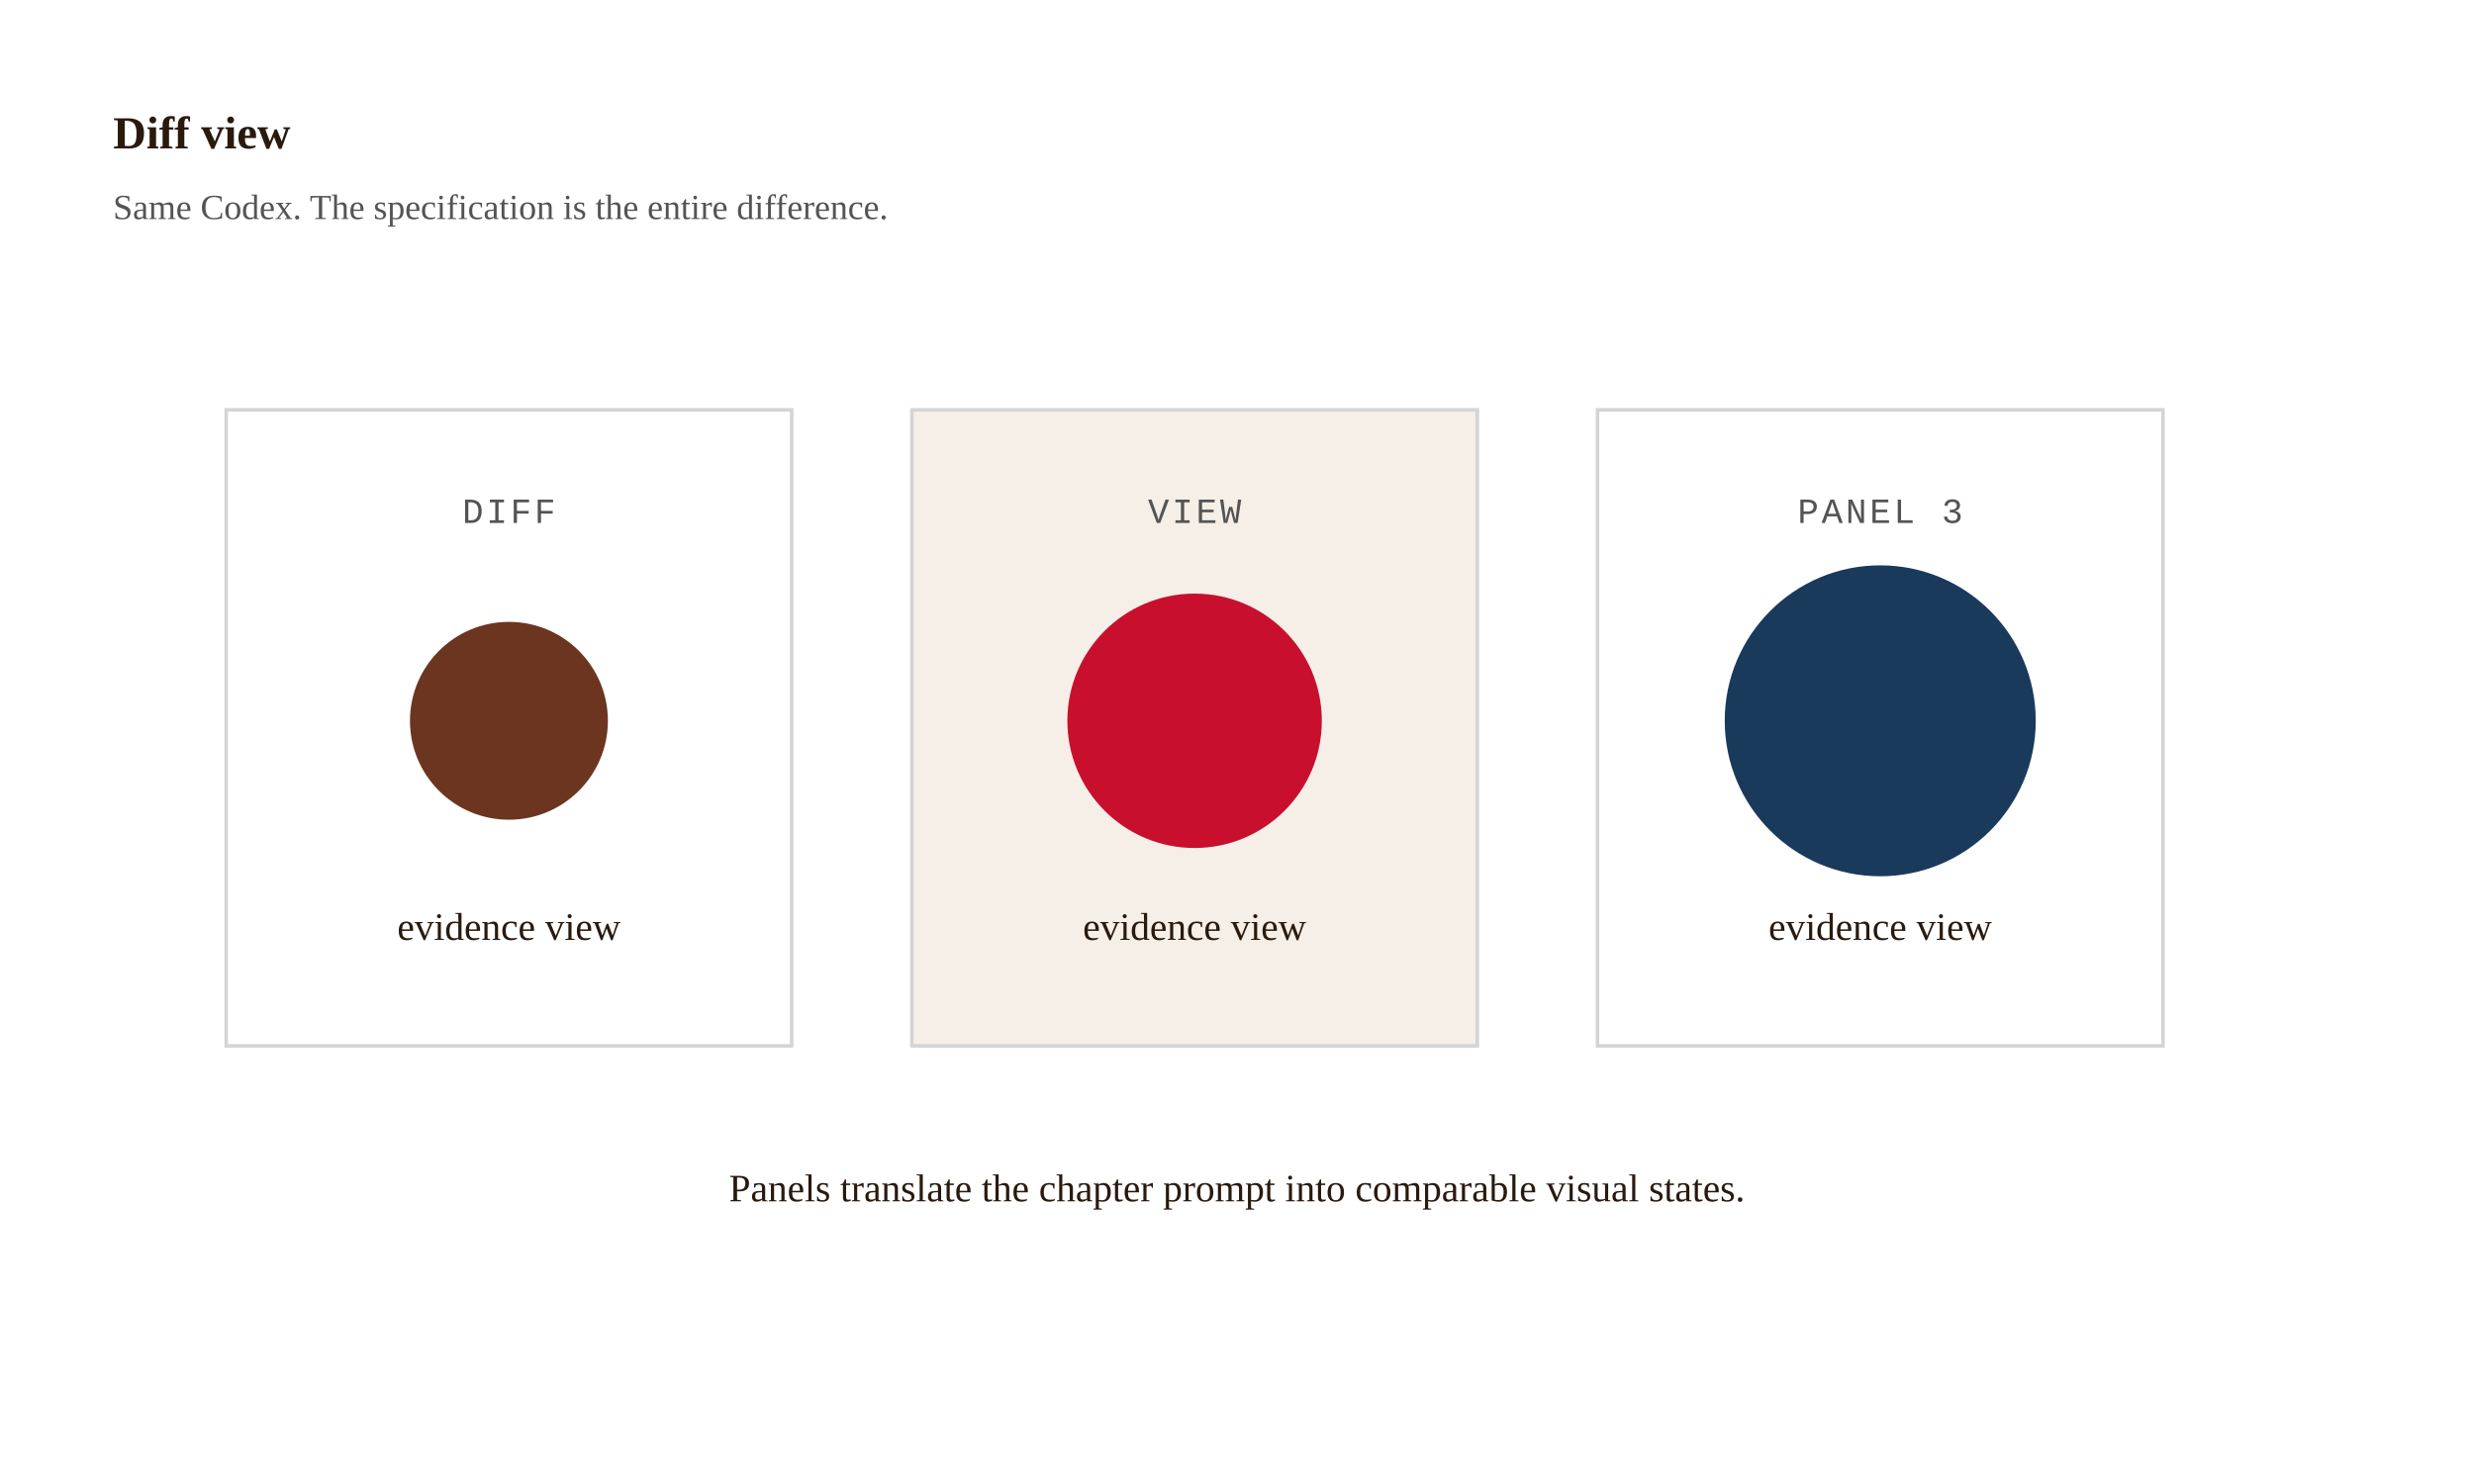
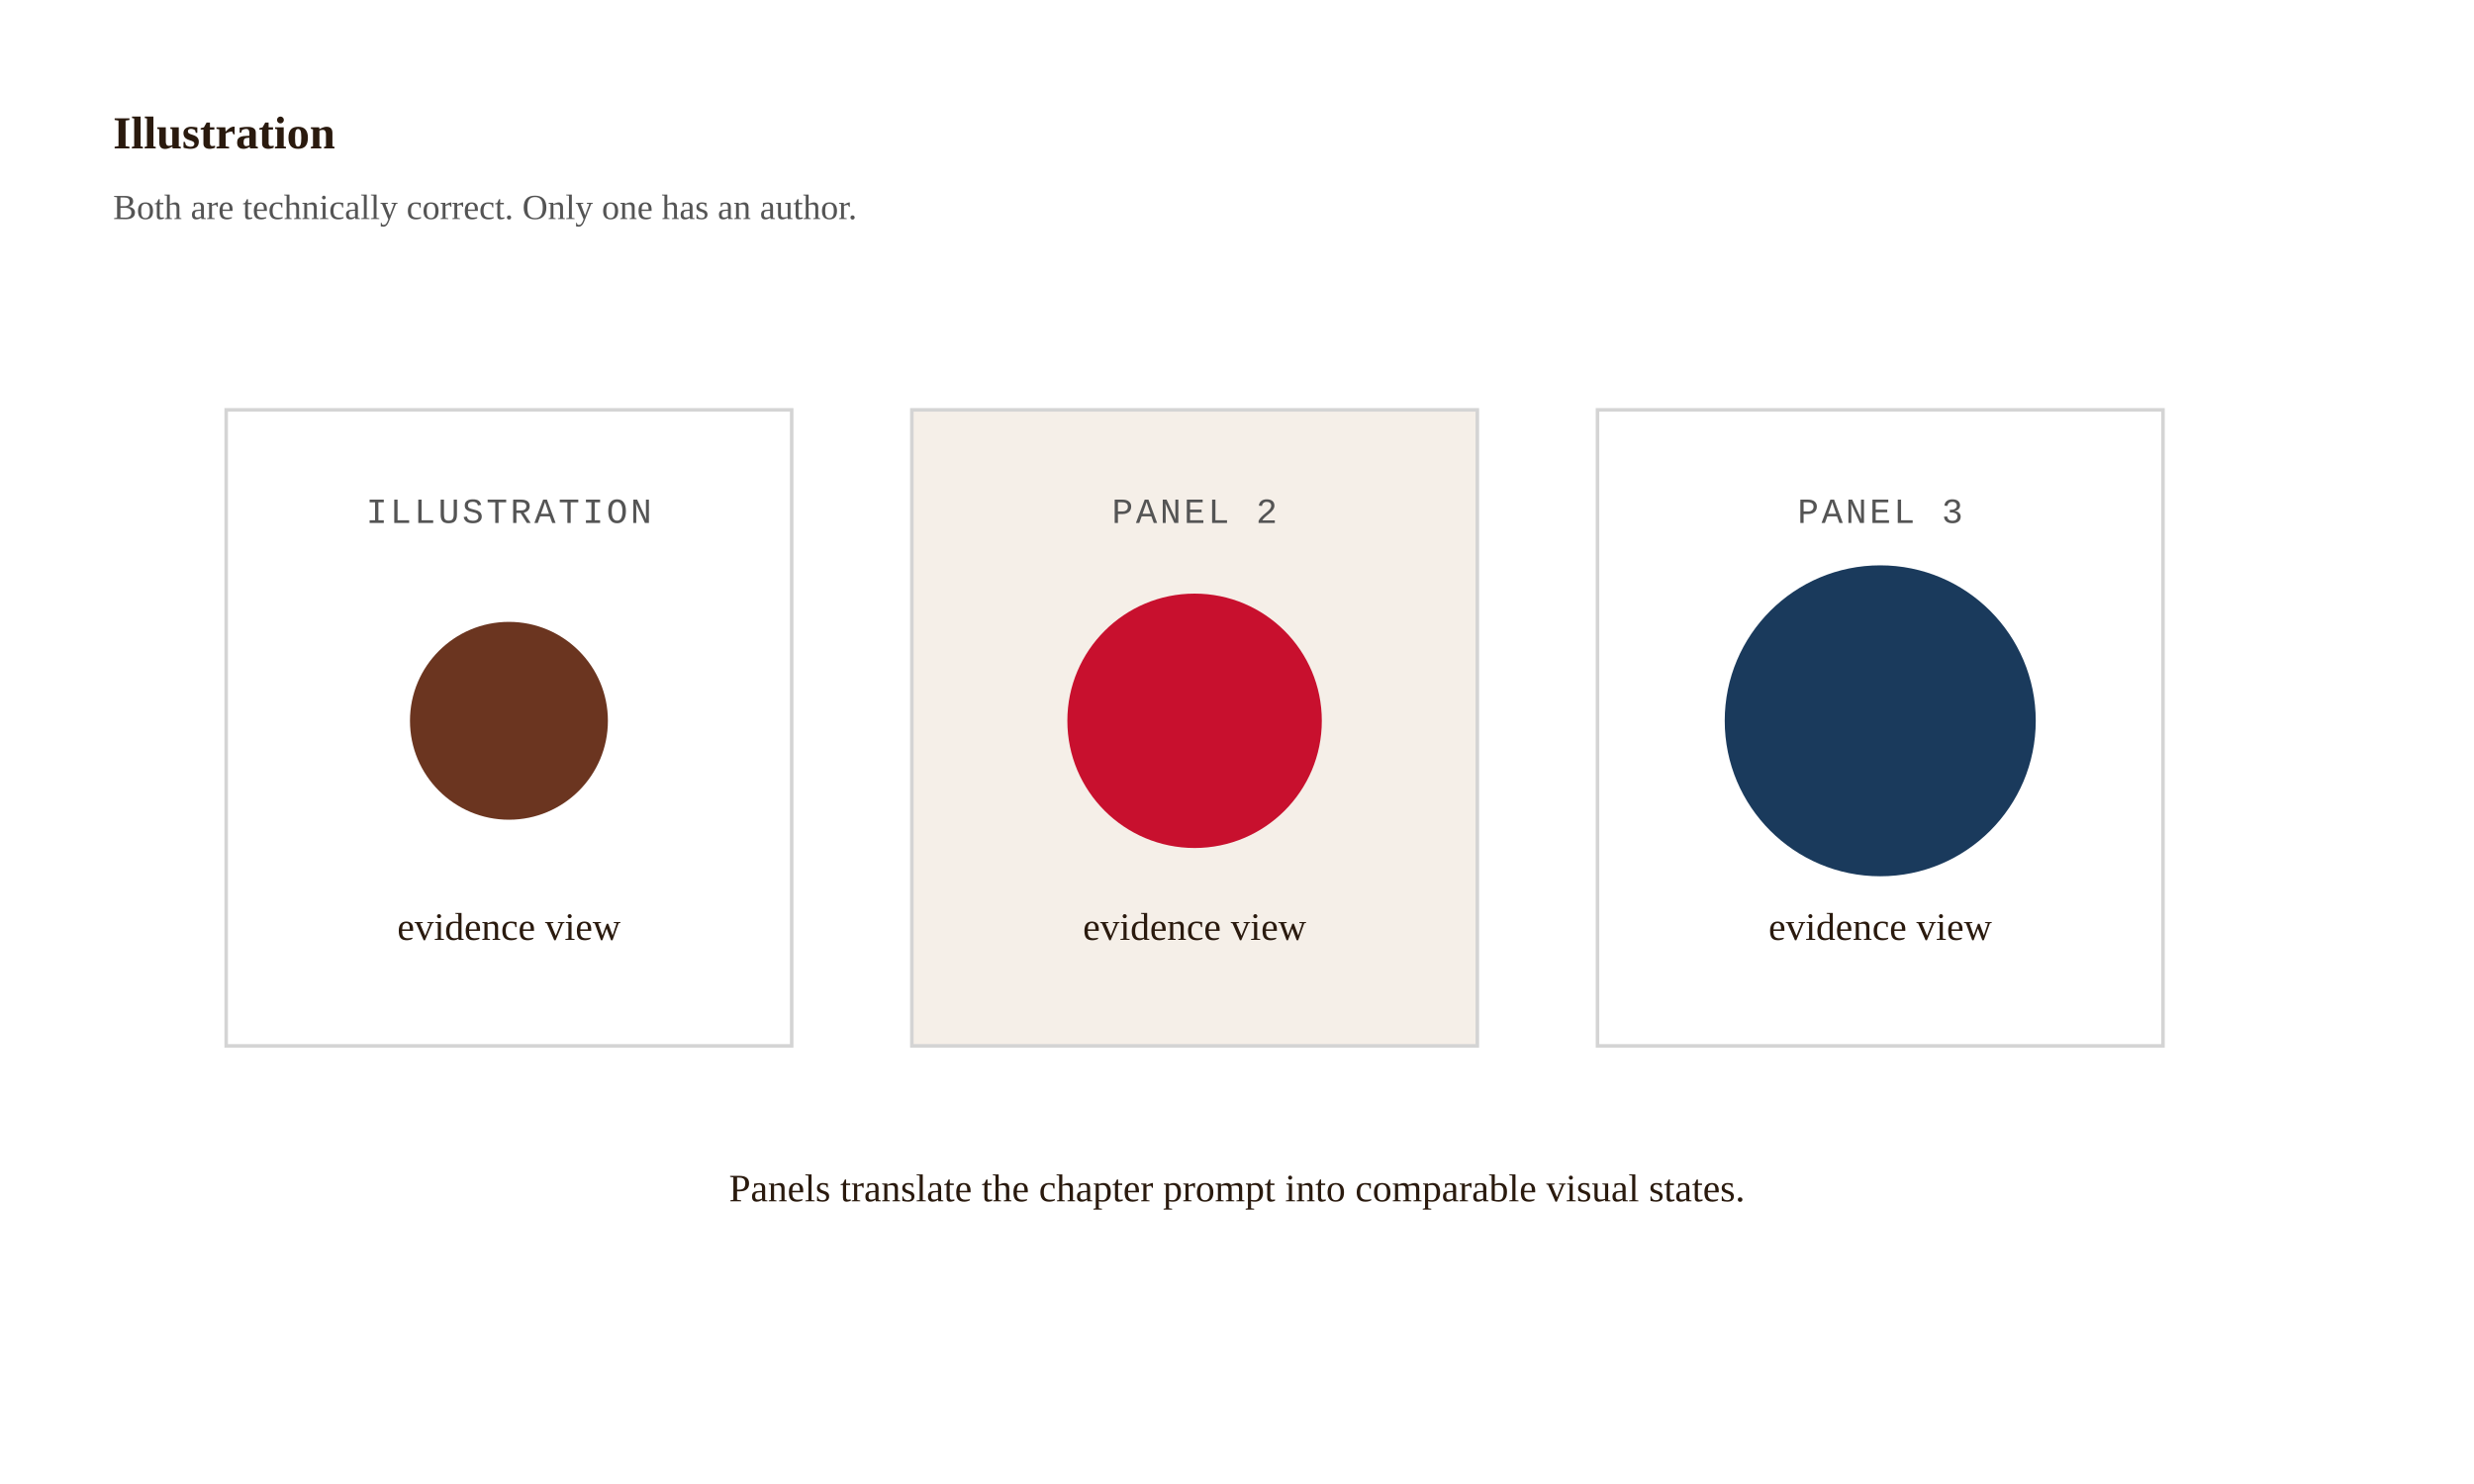
<svg xmlns="http://www.w3.org/2000/svg" viewBox="0 0 700 420" role="img" aria-labelledby="title desc">
  <defs>
    <marker id="arrow" markerWidth="8" markerHeight="6" refX="7" refY="3" orient="auto">
      <polygon points="0 0, 8 3, 0 6" fill="#2a1a0e" />
    </marker>
  </defs>
  <rect x="0" y="0" width="700" height="420" fill="#FFFFFF" />
-   <text x="32" y="42" font-family="'EB Garamond', Georgia, 'Times New Roman', serif" font-size="13" font-weight="bold" fill="#2a1a0e">Diff view </text>
-   <text x="32" y="62" font-family="'EB Garamond', Georgia, 'Times New Roman', serif" font-size="10" fill="#545454">Same Codex. The specification is the entire difference.</text>
+   <text x="32" y="42" font-family="'EB Garamond', Georgia, 'Times New Roman', serif" font-size="13" font-weight="bold" fill="#2a1a0e">Illustration </text>
+   <text x="32" y="62" font-family="'EB Garamond', Georgia, 'Times New Roman', serif" font-size="10" fill="#545454">Both are technically correct. Only one has an author.</text>
  <rect x="64" y="116" width="160" height="180" fill="#FFFFFF" stroke="#D4D4D4" stroke-width="1" />
-   <text x="144" y="148" text-anchor="middle" font-family="'IBM Plex Mono', 'Courier New', monospace" font-size="10" letter-spacing="0.08em" fill="#545454">DIFF</text>
+   <text x="144" y="148" text-anchor="middle" font-family="'IBM Plex Mono', 'Courier New', monospace" font-size="10" letter-spacing="0.08em" fill="#545454">ILLUSTRATION</text>
  <circle cx="144" cy="204" r="28" fill="#6B3520" />
  <text x="144" y="266" text-anchor="middle" font-family="'EB Garamond', Georgia, 'Times New Roman', serif" font-size="11" fill="#2a1a0e">evidence view</text>
  <rect x="258" y="116" width="160" height="180" fill="#F5EFE8" stroke="#D4D4D4" stroke-width="1" />
-   <text x="338" y="148" text-anchor="middle" font-family="'IBM Plex Mono', 'Courier New', monospace" font-size="10" letter-spacing="0.08em" fill="#545454">VIEW</text>
+   <text x="338" y="148" text-anchor="middle" font-family="'IBM Plex Mono', 'Courier New', monospace" font-size="10" letter-spacing="0.08em" fill="#545454">PANEL 2</text>
  <circle cx="338" cy="204" r="36" fill="#C8102E" />
  <text x="338" y="266" text-anchor="middle" font-family="'EB Garamond', Georgia, 'Times New Roman', serif" font-size="11" fill="#2a1a0e">evidence view</text>
  <rect x="452" y="116" width="160" height="180" fill="#FFFFFF" stroke="#D4D4D4" stroke-width="1" />
  <text x="532" y="148" text-anchor="middle" font-family="'IBM Plex Mono', 'Courier New', monospace" font-size="10" letter-spacing="0.08em" fill="#545454">PANEL 3</text>
  <circle cx="532" cy="204" r="44" fill="#1A3A5C" />
  <text x="532" y="266" text-anchor="middle" font-family="'EB Garamond', Georgia, 'Times New Roman', serif" font-size="11" fill="#2a1a0e">evidence view</text>
  <text x="350" y="340" text-anchor="middle" font-family="'EB Garamond', Georgia, 'Times New Roman', serif" font-size="11" fill="#2a1a0e">Panels translate the chapter prompt into comparable visual states.</text>
</svg>
